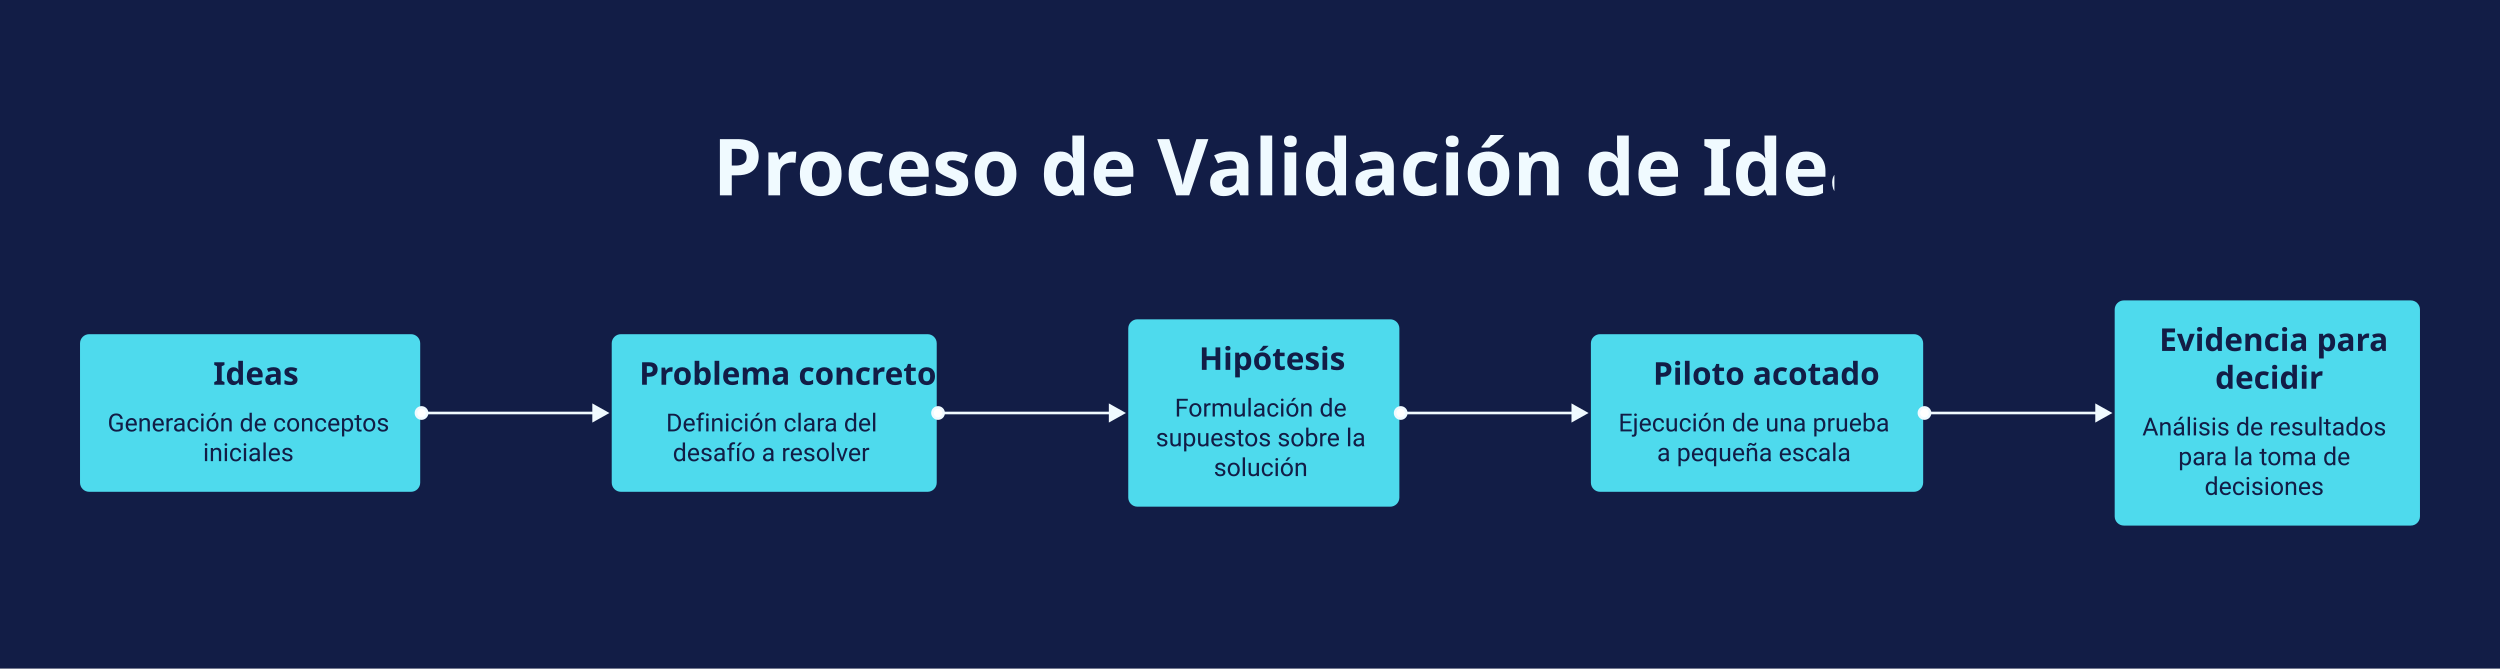
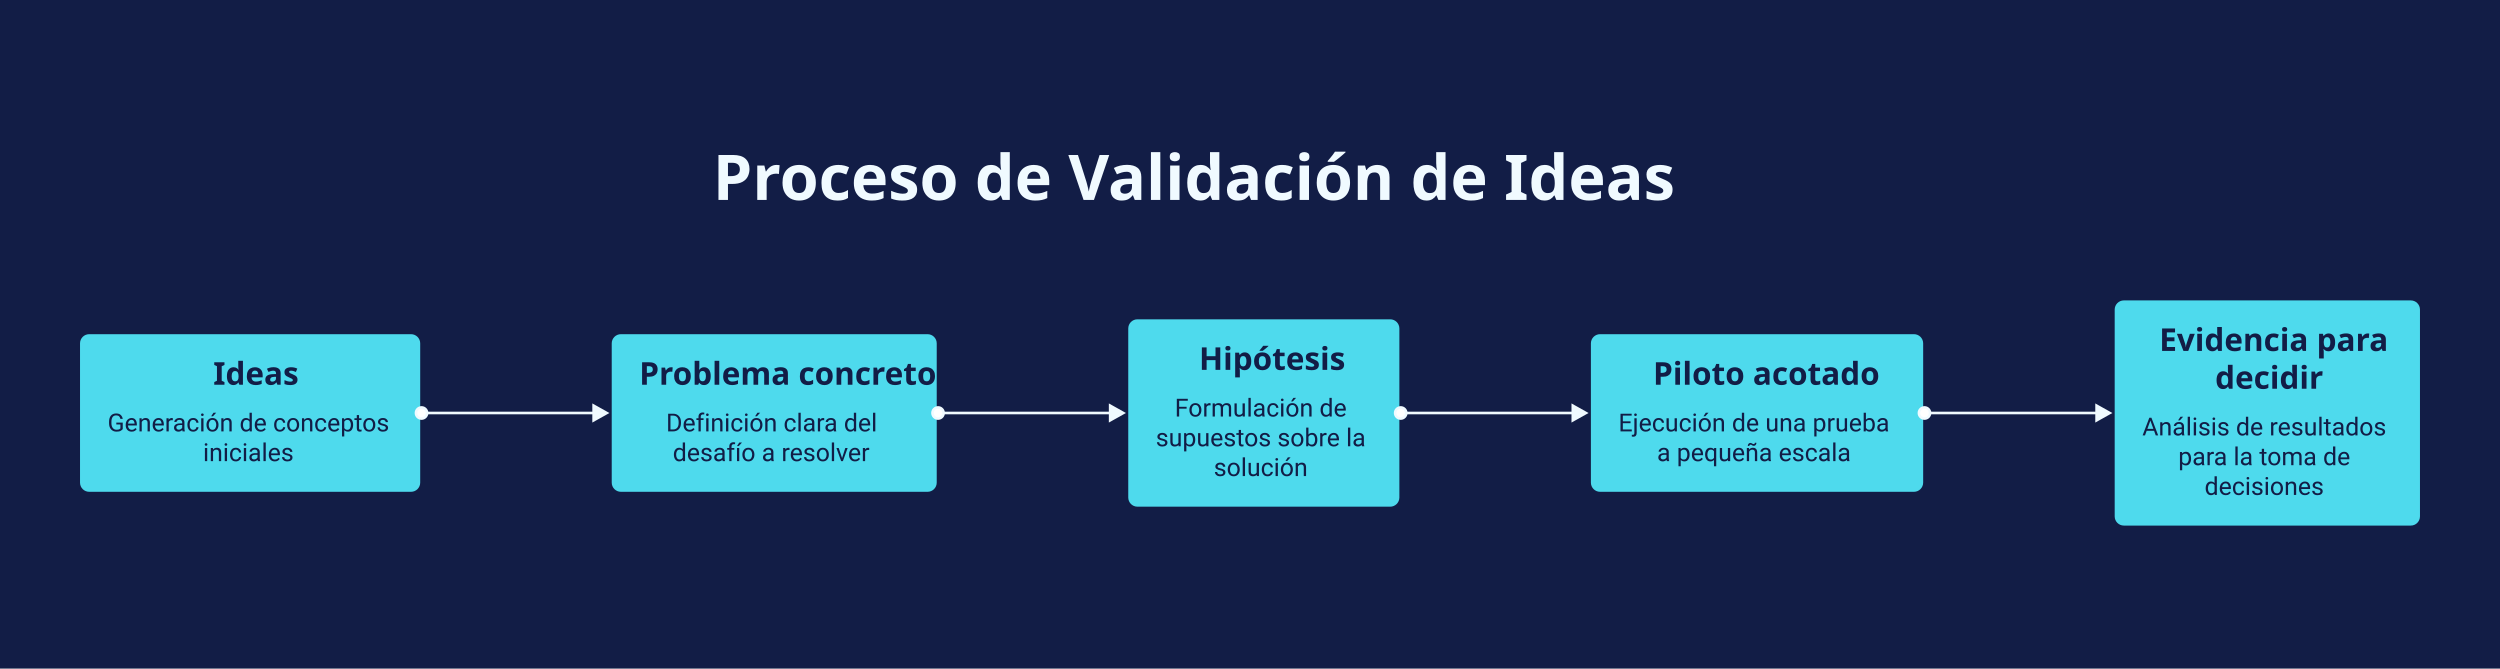
<svg xmlns="http://www.w3.org/2000/svg" class="svg_item_parent" id="svg-container-tf_4mygnsv60jrc" viewBox="0 0 952.87 254.82" width="952.87" height="254.82">
  <svg id="tf_4mygnsv60jrc-fill" data-item-id="tf_4mygnsv60jrc" position="absolute" fill-rule="evenodd" data-item-order="-485625" width="964.87" height="266.82" x="-6" y="-6">
    <defs id="">
      <symbol id="sy-hvwq1kx3xpft-both" data-hash="454363848" data-pass-hash="454363848">
        <g>
          <path d="M 6 6L 958.87 6L 958.87 260.82L 6 260.82Z" />
        </g>
      </symbol>
    </defs>
    <use stroke="none" fill="#121d46" fill-opacity="1" data-use-type="fill" href="#sy-hvwq1kx3xpft-both" data-pass-hash="454363848" />
  </svg>
  <svg id="cp_1_lines-1_zlbnx4v61z4a-fill" data-item-id="cp_1_lines-1_zlbnx4v61z4a" position="absolute" fill-rule="evenodd" data-item-order="-143704" width="162.66" height="93.08" x="14" y="110.872">
    <defs id="">
      <symbol id="sy-9mi8ox3xr7x-fill" data-hash="272167787" data-pass-hash="272167787">
        <g>
          <path d="M 20 16C 17.791 16 16 17.791 16 20L 16 22L 22 22L 22 16L 20 16ZM 22 22L 22 16L 140.66 16L 140.66 22L 22 22ZM 142.66 16C 144.869 16 146.66 17.791 146.66 20L 146.66 22L 140.66 22L 140.66 16L 142.66 16ZM 16 22L 146.66 22L 146.66 71.079L 16 71.079L 16 22ZM 20 77.079C 17.791 77.079 16 75.288 16 73.079L 16 71.079L 22 71.079L 22 77.079L 20 77.079ZM 140.66 71.079L 140.66 77.079L 22 77.079L 22 71.079L 140.66 71.079ZM 146.66 73.079C 146.66 75.288 144.869 77.079 142.66 77.079L 140.66 77.079L 140.66 71.079L 146.66 71.079L 146.66 73.079Z" />
        </g>
      </symbol>
    </defs>
    <use stroke="none" fill="#4edaed" fill-opacity="1" data-use-type="fill" href="#sy-9mi8ox3xr7x-fill" data-pass-hash="272167787" />
  </svg>
  <svg id="cp_1_lines-1_zlbnx4v61z4a-stroke" data-item-id="cp_1_lines-1_zlbnx4v61z4a" position="absolute" data-item-order="-143703" width="162.66" height="93.08" x="14" y="110.872">
    <defs id="">
      <symbol id="sy-9mi8ox3xr7y-stroke-themed" data-hash="201042523" data-pass-hash="201042523">
        <g>
          <path d="M 22 16L 20 16C 17.791 16 16 17.791 16 20L 16 22M 16 22L 16 71.079M 146.66 22L 146.66 71.079M 22 16L 140.66 16M 22 77.079L 20 77.079C 17.791 77.079 16 75.288 16 73.079L 16 71.079M 140.66 16L 142.66 16C 144.869 16 146.66 17.791 146.66 20L 146.66 22M 140.66 77.079L 22 77.079M 140.66 77.079L 142.66 77.079C 144.869 77.079 146.66 75.288 146.66 73.079L 146.66 71.079" />
        </g>
      </symbol>
    </defs>
    <use fill="none" stroke-linecap="butt" stroke-linejoin="miter" stroke-miterlimit="4" stroke="#121d46" stroke-width="1" stroke-opacity="1" data-use-type="stroke" href="#sy-9mi8ox3xr7y-stroke-themed" data-pass-hash="201042523" />
  </svg>
  <svg id="cp_2_lines-2_8z149kv61z4b-fill" data-item-id="cp_2_lines-2_8z149kv61z4b" position="absolute" fill-rule="evenodd" data-item-order="-143652" width="156.87" height="93.08" x="216.66" y="110.872">
    <defs id="">
      <symbol id="sy-1ha3ffcx3z4sn-fill" data-hash="68281741" data-pass-hash="68281741">
        <g>
          <path d="M 20 16C 17.791 16 16 17.791 16 20L 16 22L 22 22L 22 16L 20 16ZM 22 22L 22 16L 134.872 16L 134.872 22L 22 22ZM 136.872 16C 139.081 16 140.872 17.791 140.872 20L 140.872 22L 134.872 22L 134.872 16L 136.872 16ZM 16 22L 140.872 22L 140.872 71.079L 16 71.079L 16 22ZM 20 77.079C 17.791 77.079 16 75.288 16 73.079L 16 71.079L 22 71.079L 22 77.079L 20 77.079ZM 134.872 71.079L 134.872 77.079L 22 77.079L 22 71.079L 134.872 71.079ZM 140.872 73.079C 140.872 75.288 139.081 77.079 136.872 77.079L 134.872 77.079L 134.872 71.079L 140.872 71.079L 140.872 73.079Z" />
        </g>
      </symbol>
    </defs>
    <use stroke="none" fill="#4edaed" fill-opacity="1" data-use-type="fill" href="#sy-1ha3ffcx3z4sn-fill" data-pass-hash="68281741" />
  </svg>
  <svg id="cp_2_lines-2_8z149kv61z4b-stroke" data-item-id="cp_2_lines-2_8z149kv61z4b" position="absolute" data-item-order="-143651" width="156.87" height="93.08" x="216.66" y="110.872">
    <defs id="">
      <symbol id="sy-1cu9xawx3z5kw-stroke-themed" data-hash="49596891" data-pass-hash="49596891">
        <g>
          <path d="M 22 16L 20 16C 17.791 16 16 17.791 16 20L 16 22M 16 22L 16 71.079M 140.872 22L 140.872 71.079M 22 16L 134.872 16M 22 77.079L 20 77.079C 17.791 77.079 16 75.288 16 73.079L 16 71.079M 134.872 16L 136.872 16C 139.081 16 140.872 17.791 140.872 20L 140.872 22M 134.872 77.079L 22 77.079M 134.872 77.079L 136.872 77.079C 139.081 77.079 140.872 75.288 140.872 73.079L 140.872 71.079" />
        </g>
      </symbol>
    </defs>
    <use fill="none" stroke-linecap="butt" stroke-linejoin="miter" stroke-miterlimit="4" stroke="#121d46" stroke-width="1" stroke-opacity="1" data-use-type="stroke" href="#sy-1cu9xawx3z5kw-stroke-themed" data-pass-hash="49596891" />
  </svg>
  <svg id="cp_3_lines-3_1hduml4v61yx8-fill" data-item-id="cp_3_lines-3_1hduml4v61yx8" position="absolute" fill-rule="evenodd" data-item-order="-143600" width="136.34" height="104.42" x="413.532" y="105.202">
    <defs id="">
      <symbol id="sy-qnsvrsx3z4sp-fill" data-hash="123697909" data-pass-hash="123697909">
        <g>
          <path d="M 20 16C 17.791 16 16 17.791 16 20L 16 22L 22 22L 22 16L 20 16ZM 22 22L 22 16L 114.337 16L 114.337 22L 22 22ZM 116.337 16C 118.546 16 120.337 17.791 120.337 20L 120.337 22L 114.337 22L 114.337 16L 116.337 16ZM 16 22L 120.337 22L 120.337 82.419L 16 82.419L 16 22ZM 20 88.419C 17.791 88.419 16 86.628 16 84.419L 16 82.419L 22 82.419L 22 88.419L 20 88.419ZM 114.337 82.419L 114.337 88.419L 22 88.419L 22 82.419L 114.337 82.419ZM 120.337 84.419C 120.337 86.628 118.546 88.419 116.337 88.419L 114.337 88.419L 114.337 82.419L 120.337 82.419L 120.337 84.419Z" />
        </g>
      </symbol>
    </defs>
    <use stroke="none" fill="#4edaed" fill-opacity="1" data-use-type="fill" href="#sy-qnsvrsx3z4sp-fill" data-pass-hash="123697909" />
  </svg>
  <svg id="cp_3_lines-3_1hduml4v61yx8-stroke" data-item-id="cp_3_lines-3_1hduml4v61yx8" position="absolute" data-item-order="-143599" width="136.34" height="104.42" x="413.532" y="105.202">
    <defs id="">
      <symbol id="sy-m7zdncx3z5ky-stroke-themed" data-hash="446639224" data-pass-hash="446639224">
        <g>
          <path d="M 22 16L 20 16C 17.791 16 16 17.791 16 20L 16 22M 16 22L 16 82.419M 120.337 22L 120.337 82.419M 22 16L 114.337 16M 22 88.419L 20 88.419C 17.791 88.419 16 86.628 16 84.419L 16 82.419M 114.337 16L 116.337 16C 118.546 16 120.337 17.791 120.337 20L 120.337 22M 114.337 88.419L 22 88.419M 114.337 88.419L 116.337 88.419C 118.546 88.419 120.337 86.628 120.337 84.419L 120.337 82.419" />
        </g>
      </symbol>
    </defs>
    <use fill="none" stroke-linecap="butt" stroke-linejoin="miter" stroke-miterlimit="4" stroke="#121d46" stroke-width="1" stroke-opacity="1" data-use-type="stroke" href="#sy-m7zdncx3z5ky-stroke-themed" data-pass-hash="446639224" />
  </svg>
  <svg id="cp_4_lines-4_zn736gv61y4l-fill" data-item-id="cp_4_lines-4_zn736gv61y4l" position="absolute" fill-rule="evenodd" data-item-order="-143548" width="159.64" height="93.08" x="589.869" y="110.872">
    <defs id="">
      <symbol id="sy-8x5cd4x3z403-fill" data-hash="85338337" data-pass-hash="85338337">
        <g>
          <path d="M 20 16C 17.791 16 16 17.791 16 20L 16 22L 22 22L 22 16L 20 16ZM 22 22L 22 16L 137.64 16L 137.64 22L 22 22ZM 139.64 16C 141.849 16 143.64 17.791 143.64 20L 143.64 22L 137.64 22L 137.64 16L 139.64 16ZM 16 22L 143.64 22L 143.64 71.079L 16 71.079L 16 22ZM 20 77.079C 17.791 77.079 16 75.288 16 73.079L 16 71.079L 22 71.079L 22 77.079L 20 77.079ZM 137.64 71.079L 137.64 77.079L 22 77.079L 22 71.079L 137.64 71.079ZM 143.64 73.079C 143.64 75.288 141.849 77.079 139.64 77.079L 137.64 77.079L 137.64 71.079L 143.64 71.079L 143.64 73.079Z" />
        </g>
      </symbol>
    </defs>
    <use stroke="none" fill="#4edaed" fill-opacity="1" data-use-type="fill" href="#sy-8x5cd4x3z403-fill" data-pass-hash="85338337" />
  </svg>
  <svg id="cp_4_lines-4_zn736gv61y4l-stroke" data-item-id="cp_4_lines-4_zn736gv61y4l" position="absolute" data-item-order="-143547" width="159.64" height="93.08" x="589.869" y="110.872">
    <defs id="">
      <symbol id="sy-1ic48x3z4ss-stroke-themed" data-hash="465043804" data-pass-hash="465043804">
        <g>
          <path d="M 22 16L 20 16C 17.791 16 16 17.791 16 20L 16 22M 16 22L 16 71.079M 143.64 22L 143.64 71.079M 22 16L 137.64 16M 22 77.079L 20 77.079C 17.791 77.079 16 75.288 16 73.079L 16 71.079M 137.64 16L 139.64 16C 141.849 16 143.64 17.791 143.64 20L 143.64 22M 137.64 77.079L 22 77.079M 137.64 77.079L 139.64 77.079C 141.849 77.079 143.64 75.288 143.64 73.079L 143.64 71.079" />
        </g>
      </symbol>
    </defs>
    <use fill="none" stroke-linecap="butt" stroke-linejoin="miter" stroke-miterlimit="4" stroke="#121d46" stroke-width="1" stroke-opacity="1" data-use-type="stroke" href="#sy-1ic48x3z4ss-stroke-themed" data-pass-hash="465043804" />
  </svg>
  <svg id="cp_5_lines-5_dgq1ncv61xce-fill" data-item-id="cp_5_lines-5_dgq1ncv61xce" position="absolute" fill-rule="evenodd" data-item-order="-143496" width="149.36" height="118.82" x="789.509" y="98">
    <defs id="">
      <symbol id="sy-1umsvywx3z5dx-fill" data-hash="308028412" data-pass-hash="308028412">
        <g>
          <path d="M 20 16C 17.791 16 16 17.791 16 20L 16 22L 22 22L 22 16L 20 16ZM 22 22L 22 16L 127.357 16L 127.357 22L 22 22ZM 129.357 16C 131.567 16 133.357 17.791 133.357 20L 133.357 22L 127.357 22L 127.357 16L 129.357 16ZM 16 22L 133.357 22L 133.357 96.823L 16 96.823L 16 22ZM 20 102.823C 17.791 102.823 16 101.032 16 98.823L 16 96.823L 22 96.823L 22 102.823L 20 102.823ZM 127.357 96.823L 127.357 102.823L 22 102.823L 22 96.823L 127.357 96.823ZM 133.357 98.823C 133.357 101.032 131.567 102.823 129.357 102.823L 127.357 102.823L 127.357 96.823L 133.357 96.823L 133.357 98.823Z" />
        </g>
      </symbol>
    </defs>
    <use stroke="none" fill="#4edaed" fill-opacity="1" data-use-type="fill" href="#sy-1umsvywx3z5dx-fill" data-pass-hash="308028412" />
  </svg>
  <svg id="cp_5_lines-5_dgq1ncv61xce-stroke" data-item-id="cp_5_lines-5_dgq1ncv61xce" position="absolute" data-item-order="-143495" width="149.36" height="118.82" x="789.509" y="98">
    <defs id="">
      <symbol id="sy-1lrsct4x3z30u-stroke-themed" data-hash="332761956" data-pass-hash="332761956">
        <g>
          <path d="M 22 16L 20 16C 17.791 16 16 17.791 16 20L 16 22M 16 22L 16 96.823M 133.357 22L 133.357 96.823M 22 16L 127.357 16M 22 102.823L 20 102.823C 17.791 102.823 16 101.032 16 98.823L 16 96.823M 127.357 16L 129.357 16C 131.567 16 133.357 17.791 133.357 20L 133.357 22M 127.357 102.823L 22 102.823M 127.357 102.823L 129.357 102.823C 131.567 102.823 133.357 101.032 133.357 98.823L 133.357 96.823" />
        </g>
      </symbol>
    </defs>
    <use fill="none" stroke-linecap="butt" stroke-linejoin="miter" stroke-miterlimit="4" stroke="#121d46" stroke-width="1" stroke-opacity="1" data-use-type="stroke" href="#sy-1lrsct4x3z30u-stroke-themed" data-pass-hash="332761956" />
  </svg>
  <svg id="he_1uqk34ov61zig-stroke" data-item-id="he_1uqk34ov61zig" position="absolute" data-item-order="-143445" width="104.00" height="32.00" x="144.66" y="141.412">
    <defs id="">
      <symbol id="sy-1lt1azcx3z56y-stroke-themed" data-hash="332413142" data-pass-hash="332413142">
        <g>
          <path d="M 18.12 16L 85.17 16" />
          <path d="M 13.879 16C 13.879 17.172 14.829 18.122 16 18.122C 17.172 18.122 18.122 17.172 18.122 16C 18.122 14.828 17.172 13.878 16 13.878C 14.829 13.878 13.879 14.828 13.879 16Z" stroke-dasharray="none" class="fillAsHole-mk-qrjn4ox48y6b" />
          <path d="M 86.6 16L 81.6 18.8L 81.6 13.2Z" stroke-dasharray="none" class="fillAsStrokeColor-mk-qrjn4ox48y6b" />
        </g>
      </symbol>
    </defs>
    <use fill="none" stroke-linecap="butt" stroke-linejoin="miter" stroke-miterlimit="4" stroke="#f0faff" stroke-width="1" stroke-opacity="1" data-use-type="stroke" href="#sy-1lt1azcx3z56y-stroke-themed" data-pass-hash="332413142">
      <style id="">.fillAsHole-mk-qrjn4ox48y6b { fill:#FFFFFF; }
.fillAsStrokeColor-mk-qrjn4ox48y6b { fill:#f0faff; }</style>
    </use>
  </svg>
  <svg id="he_1hfq1ugv61xxm-stroke" data-item-id="he_1hfq1ugv61xxm" position="absolute" data-item-order="-143443" width="104.00" height="32.00" x="341.532" y="141.412">
    <defs id="">
      <symbol id="sy-8z0rmgx3z30h-stroke-themed" data-hash="117771085" data-pass-hash="117771085">
        <g>
          <path d="M 18.12 16L 85.17 16" />
          <path d="M 13.879 16C 13.879 17.172 14.829 18.122 16 18.122C 17.172 18.122 18.122 17.172 18.122 16C 18.122 14.828 17.172 13.878 16 13.878C 14.829 13.878 13.879 14.828 13.879 16Z" stroke-dasharray="none" class="fillAsHole-mk-v7d594x48xe2" />
          <path d="M 86.6 16L 81.6 18.8L 81.6 13.2Z" stroke-dasharray="none" class="fillAsStrokeColor-mk-v7d594x48xe2" />
        </g>
      </symbol>
    </defs>
    <use fill="none" stroke-linecap="butt" stroke-linejoin="miter" stroke-miterlimit="4" stroke="#f0faff" stroke-width="1" stroke-opacity="1" data-use-type="stroke" href="#sy-8z0rmgx3z30h-stroke-themed" data-pass-hash="117771085">
      <style id="">.fillAsHole-mk-v7d594x48xe2 { fill:#FFFFFF; }
.fillAsStrokeColor-mk-v7d594x48xe2 { fill:#f0faff; }</style>
    </use>
  </svg>
  <svg id="he_1czwjq0v61ypw-stroke" data-item-id="he_1czwjq0v61ypw" position="absolute" data-item-order="-143441" width="104.00" height="32.00" x="517.869" y="141.412">
    <defs id="">
      <symbol id="sy-18gbufsx3z4lr-stroke-themed" data-hash="14195372" data-pass-hash="14195372">
        <g>
          <path d="M 18.12 16L 85.17 16" />
          <path d="M 13.879 16C 13.879 17.172 14.829 18.122 16 18.122C 17.172 18.122 18.122 17.172 18.122 16C 18.122 14.828 17.172 13.878 16 13.878C 14.829 13.878 13.879 14.828 13.879 16Z" stroke-dasharray="none" class="fillAsHole-mk-1hdu6s8x48y68" />
          <path d="M 86.6 16L 81.6 18.8L 81.6 13.2Z" stroke-dasharray="none" class="fillAsStrokeColor-mk-1hdu6s8x48y68" />
        </g>
      </symbol>
    </defs>
    <use fill="none" stroke-linecap="butt" stroke-linejoin="miter" stroke-miterlimit="4" stroke="#f0faff" stroke-width="1" stroke-opacity="1" data-use-type="stroke" href="#sy-18gbufsx3z4lr-stroke-themed" data-pass-hash="14195372">
      <style id="">.fillAsHole-mk-1hdu6s8x48y68 { fill:#FFFFFF; }
.fillAsStrokeColor-mk-1hdu6s8x48y68 { fill:#f0faff; }</style>
    </use>
  </svg>
  <svg id="he_1czwjq0v61ypy-stroke" data-item-id="he_1czwjq0v61ypy" position="absolute" data-item-order="-143439" width="104.00" height="32.00" x="717.509" y="141.412">
    <defs id="">
      <symbol id="sy-qpob14x3z3t4-stroke-themed" data-hash="228125335" data-pass-hash="228125335">
        <g>
          <path d="M 18.12 16L 85.17 16" />
          <path d="M 13.879 16C 13.879 17.172 14.829 18.122 16 18.122C 17.172 18.122 18.122 17.172 18.122 16C 18.122 14.828 17.172 13.878 16 13.878C 14.829 13.878 13.879 14.828 13.879 16Z" stroke-dasharray="none" class="fillAsHole-mk-18i76jcx48yyx" />
          <path d="M 86.6 16L 81.6 18.8L 81.6 13.2Z" stroke-dasharray="none" class="fillAsStrokeColor-mk-18i76jcx48yyx" />
        </g>
      </symbol>
    </defs>
    <use fill="none" stroke-linecap="butt" stroke-linejoin="miter" stroke-miterlimit="4" stroke="#f0faff" stroke-width="1" stroke-opacity="1" data-use-type="stroke" href="#sy-qpob14x3z3t4-stroke-themed" data-pass-hash="228125335">
      <style id="">.fillAsHole-mk-18i76jcx48yyx { fill:#FFFFFF; }
.fillAsStrokeColor-mk-18i76jcx48yyx { fill:#f0faff; }</style>
    </use>
  </svg>
  <svg id="tx_procesod_1449jh4v61zin-fill" data-item-id="tx_procesod_1449jh4v61zin" position="absolute" fill-rule="evenodd" data-item-order="-14886" width="445.49" height="68.00" x="253.686" y="32">
    <defs id="">
      <symbol id="sy-mgq0uwx3xouc-fill" data-hash="205490473" data-pass-hash="205490473">
        <g>
-           <text style="font: 700 30px Fredoka, napkin-fallback, sans-serif; white-space: pre;" transform="translate(222.7471, 34)">
+           <text style="font: 700 24px Fredoka, napkin-fallback, sans-serif; white-space: pre;" transform="translate(222.7471, 34)">
            <tspan x="-204.75" y="17.24" dominant-baseline="ideographic">Proceso de Validación de Ideas</tspan>
          </text>
        </g>
      </symbol>
    </defs>
    <use stroke="none" fill="#f0faff" fill-opacity="1" data-use-type="fill" href="#sy-mgq0uwx3xouc-fill" data-pass-hash="205490473" />
  </svg>
  <svg id="tx_anlisisd_dilgwov61x4x-fill" data-item-id="tx_anlisisd_dilgwov61x4x" position="absolute" fill-rule="evenodd" data-item-order="-3380" width="131.36" height="66.02" x="798.509" y="141.805">
    <defs id="">
      <symbol id="sy-18k2oygx3xog2-fill" data-hash="406429611" data-pass-hash="406429611">
        <g>
          <text style="font: 400 9.5px Roboto, napkin-fallback, sans-serif; white-space: pre;" transform="translate(65.67871, 33.00928)">
            <tspan x="-47.68" y="-6.53" dominant-baseline="ideographic">Análisis de resultados </tspan>
            <tspan x="-33.96" y="4.81" dominant-baseline="ideographic">para la toma de </tspan>
            <tspan x="-23.93" y="16.15" dominant-baseline="ideographic">decisiones</tspan>
          </text>
        </g>
      </symbol>
    </defs>
    <use stroke="none" fill="#121d46" fill-opacity="1" data-use-type="fill" href="#sy-18k2oygx3xog2-fill" data-pass-hash="406429611" />
  </svg>
  <svg id="tx_formulac_mdm02gv61yq5-fill" data-item-id="tx_formulac_mdm02gv61yq5" position="absolute" fill-rule="evenodd" data-item-order="-2937" width="118.34" height="66.02" x="422.532" y="134.602">
    <defs id="">
      <symbol id="sy-1d15594x3xpty-fill" data-hash="108849962" data-pass-hash="108849962">
        <g>
          <text style="font: 400 9.5px Roboto, napkin-fallback, sans-serif; white-space: pre;" transform="translate(59.16846, 33.00928)">
            <tspan x="-33.94" y="-6.53" dominant-baseline="ideographic">Formulación de </tspan>
            <tspan x="-41.17" y="4.81" dominant-baseline="ideographic">supuestos sobre la </tspan>
            <tspan x="-19.08" y="16.15" dominant-baseline="ideographic">solución</tspan>
          </text>
        </g>
      </symbol>
    </defs>
    <use stroke="none" fill="#121d46" fill-opacity="1" data-use-type="fill" href="#sy-1d15594x3xpty-fill" data-pass-hash="108849962" />
  </svg>
  <svg id="tx_generaci_zp2ifsv61x55-fill" data-item-id="tx_generaci_zp2ifsv61x55" position="absolute" fill-rule="evenodd" data-item-order="-2555" width="144.66" height="54.68" x="23" y="140.272">
    <defs id="">
      <symbol id="sy-zqb3ywx3xo93-fill" data-hash="18911660" data-pass-hash="18911660">
        <g>
          <text style="font: 400 9.5px Roboto, napkin-fallback, sans-serif; white-space: pre;" transform="translate(72.33008, 27.33963)">
            <tspan x="-54.33" y="-0.86" dominant-baseline="ideographic">Generación de conceptos </tspan>
            <tspan x="-17.95" y="10.48" dominant-baseline="ideographic">iniciales</tspan>
          </text>
        </g>
      </symbol>
    </defs>
    <use stroke="none" fill="#121d46" fill-opacity="1" data-use-type="fill" href="#sy-zqb3ywx3xo93-fill" data-pass-hash="18911660" />
  </svg>
  <svg id="tx_evidenci_dilgwov61x4w-fill" data-item-id="tx_evidenci_dilgwov61x4w" position="absolute" fill-rule="evenodd" data-item-order="-2488" width="118.38" height="60.80" x="804.997" y="107">
    <defs id="">
      <symbol id="sy-1qclnmgx3xo91-fill" data-hash="107176352" data-pass-hash="107176352">
        <g>
          <text style="font: 700 12px Fredoka, napkin-fallback, sans-serif; white-space: pre;" transform="translate(59.19043, 30.40237)">
            <tspan x="-41.19" y="-0.12" dominant-baseline="ideographic">Evidencia para </tspan>
            <tspan x="-19.9" y="14.29" dominant-baseline="ideographic">decidir</tspan>
          </text>
        </g>
      </symbol>
    </defs>
    <use stroke="none" fill="#121d46" fill-opacity="1" data-use-type="fill" href="#sy-1qclnmgx3xo91-fill" data-pass-hash="107176352" />
  </svg>
  <svg id="tx_ejecucin_hxshy0v61zif-fill" data-item-id="tx_ejecucin_hxshy0v61zif" position="absolute" fill-rule="evenodd" data-item-order="-2487" width="141.64" height="54.68" x="598.869" y="140.272">
    <defs id="">
      <symbol id="sy-4mbmxkx3xq10-fill" data-hash="186286255" data-pass-hash="186286255">
        <g>
          <text style="font: 400 9.5px Roboto, napkin-fallback, sans-serif; white-space: pre;" transform="translate(70.81982, 27.33963)">
            <tspan x="-52.82" y="-0.86" dominant-baseline="ideographic">Ejecución de una prueba </tspan>
            <tspan x="-38.12" y="10.48" dominant-baseline="ideographic">a pequeña escala</tspan>
          </text>
        </g>
      </symbol>
    </defs>
    <use stroke="none" fill="#121d46" fill-opacity="1" data-use-type="fill" href="#sy-4mbmxkx3xq10-fill" data-pass-hash="186286255" />
  </svg>
  <svg id="tx_definici_v990bcv61xxf-fill" data-item-id="tx_definici_v990bcv61xxf" position="absolute" fill-rule="evenodd" data-item-order="-1960" width="118.44" height="54.68" x="235.876" y="140.272">
    <defs id="">
      <symbol id="sy-mcz6c8x3xqtn-fill" data-hash="363751889" data-pass-hash="363751889">
        <g>
          <text style="font: 400 9.5px Roboto, napkin-fallback, sans-serif; white-space: pre;" transform="translate(59.22021, 27.33963)">
            <tspan x="-41.22" y="-0.86" dominant-baseline="ideographic">Definición clara del </tspan>
            <tspan x="-38.68" y="10.48" dominant-baseline="ideographic">desafío a resolver</tspan>
          </text>
        </g>
      </symbol>
    </defs>
    <use stroke="none" fill="#121d46" fill-opacity="1" data-use-type="fill" href="#sy-mcz6c8x3xqtn-fill" data-pass-hash="363751889" />
  </svg>
  <svg id="tx_problema_v990bcv61xxe-fill" data-item-id="tx_problema_v990bcv61xxe" position="absolute" fill-rule="evenodd" data-item-order="-1539" width="138.87" height="46.40" x="225.66" y="119.872">
    <defs id="">
      <symbol id="sy-qvx1w8x3xr7v-fill" data-hash="296671158" data-pass-hash="296671158">
        <g>
          <text style="font: 700 12px Fredoka, napkin-fallback, sans-serif; white-space: pre;" transform="translate(69.43604, 23.20001)">
            <tspan x="-51.44" y="7.09" dominant-baseline="ideographic">Problema concreto</tspan>
          </text>
        </g>
      </symbol>
    </defs>
    <use stroke="none" fill="#121d46" fill-opacity="1" data-use-type="fill" href="#sy-qvx1w8x3xr7v-fill" data-pass-hash="296671158" />
  </svg>
  <svg id="tx_pilotoac_hxshy0v61zie-fill" data-item-id="tx_pilotoac_hxshy0v61zie" position="absolute" fill-rule="evenodd" data-item-order="-1199" width="115.24" height="46.40" x="612.068" y="119.872">
    <defs id="">
      <symbol id="sy-147dk9kx3xpmy-fill" data-hash="34376790" data-pass-hash="34376790">
        <g>
          <text style="font: 700 12px Fredoka, napkin-fallback, sans-serif; white-space: pre;" transform="translate(57.62061, 23.20001)">
            <tspan x="-39.62" y="7.09" dominant-baseline="ideographic">Piloto acotado</tspan>
          </text>
        </g>
      </symbol>
    </defs>
    <use stroke="none" fill="#121d46" fill-opacity="1" data-use-type="fill" href="#sy-147dk9kx3xpmy-fill" data-pass-hash="34376790" />
  </svg>
  <svg id="tx_hiptesis_mdm02gv61yq4-fill" data-item-id="tx_hiptesis_mdm02gv61yq4" position="absolute" fill-rule="evenodd" data-item-order="-769" width="85.38" height="46.40" x="439.013" y="114.202">
    <defs id="">
      <symbol id="sy-vahlugx3xp1c-fill" data-hash="178889819" data-pass-hash="178889819">
        <g>
          <text style="font: 700 12px Fredoka, napkin-fallback, sans-serif; white-space: pre;" transform="translate(42.6875, 23.20001)">
            <tspan x="-24.69" y="7.09" dominant-baseline="ideographic">Hipótesis</tspan>
          </text>
        </g>
      </symbol>
    </defs>
    <use stroke="none" fill="#121d46" fill-opacity="1" data-use-type="fill" href="#sy-vahlugx3xp1c-fill" data-pass-hash="178889819" />
  </svg>
  <svg id="tx_ideas_zp2ifsv61x54-fill" data-item-id="tx_ideas_zp2ifsv61x54" position="absolute" fill-rule="evenodd" data-item-order="-462" width="64.11" height="46.40" x="63.275" y="119.872">
    <defs id="">
      <symbol id="sy-1uto3x4x3xpmx-fill" data-hash="267394437" data-pass-hash="267394437">
        <g>
          <text style="font: 700 12px Fredoka, napkin-fallback, sans-serif; white-space: pre;" transform="translate(32.05518, 23.20001)">
            <tspan x="-14.06" y="7.09" dominant-baseline="ideographic">Ideas</tspan>
          </text>
        </g>
      </symbol>
    </defs>
    <use stroke="none" fill="#121d46" fill-opacity="1" data-use-type="fill" href="#sy-1uto3x4x3xpmx-fill" data-pass-hash="267394437" />
  </svg>
</svg>
